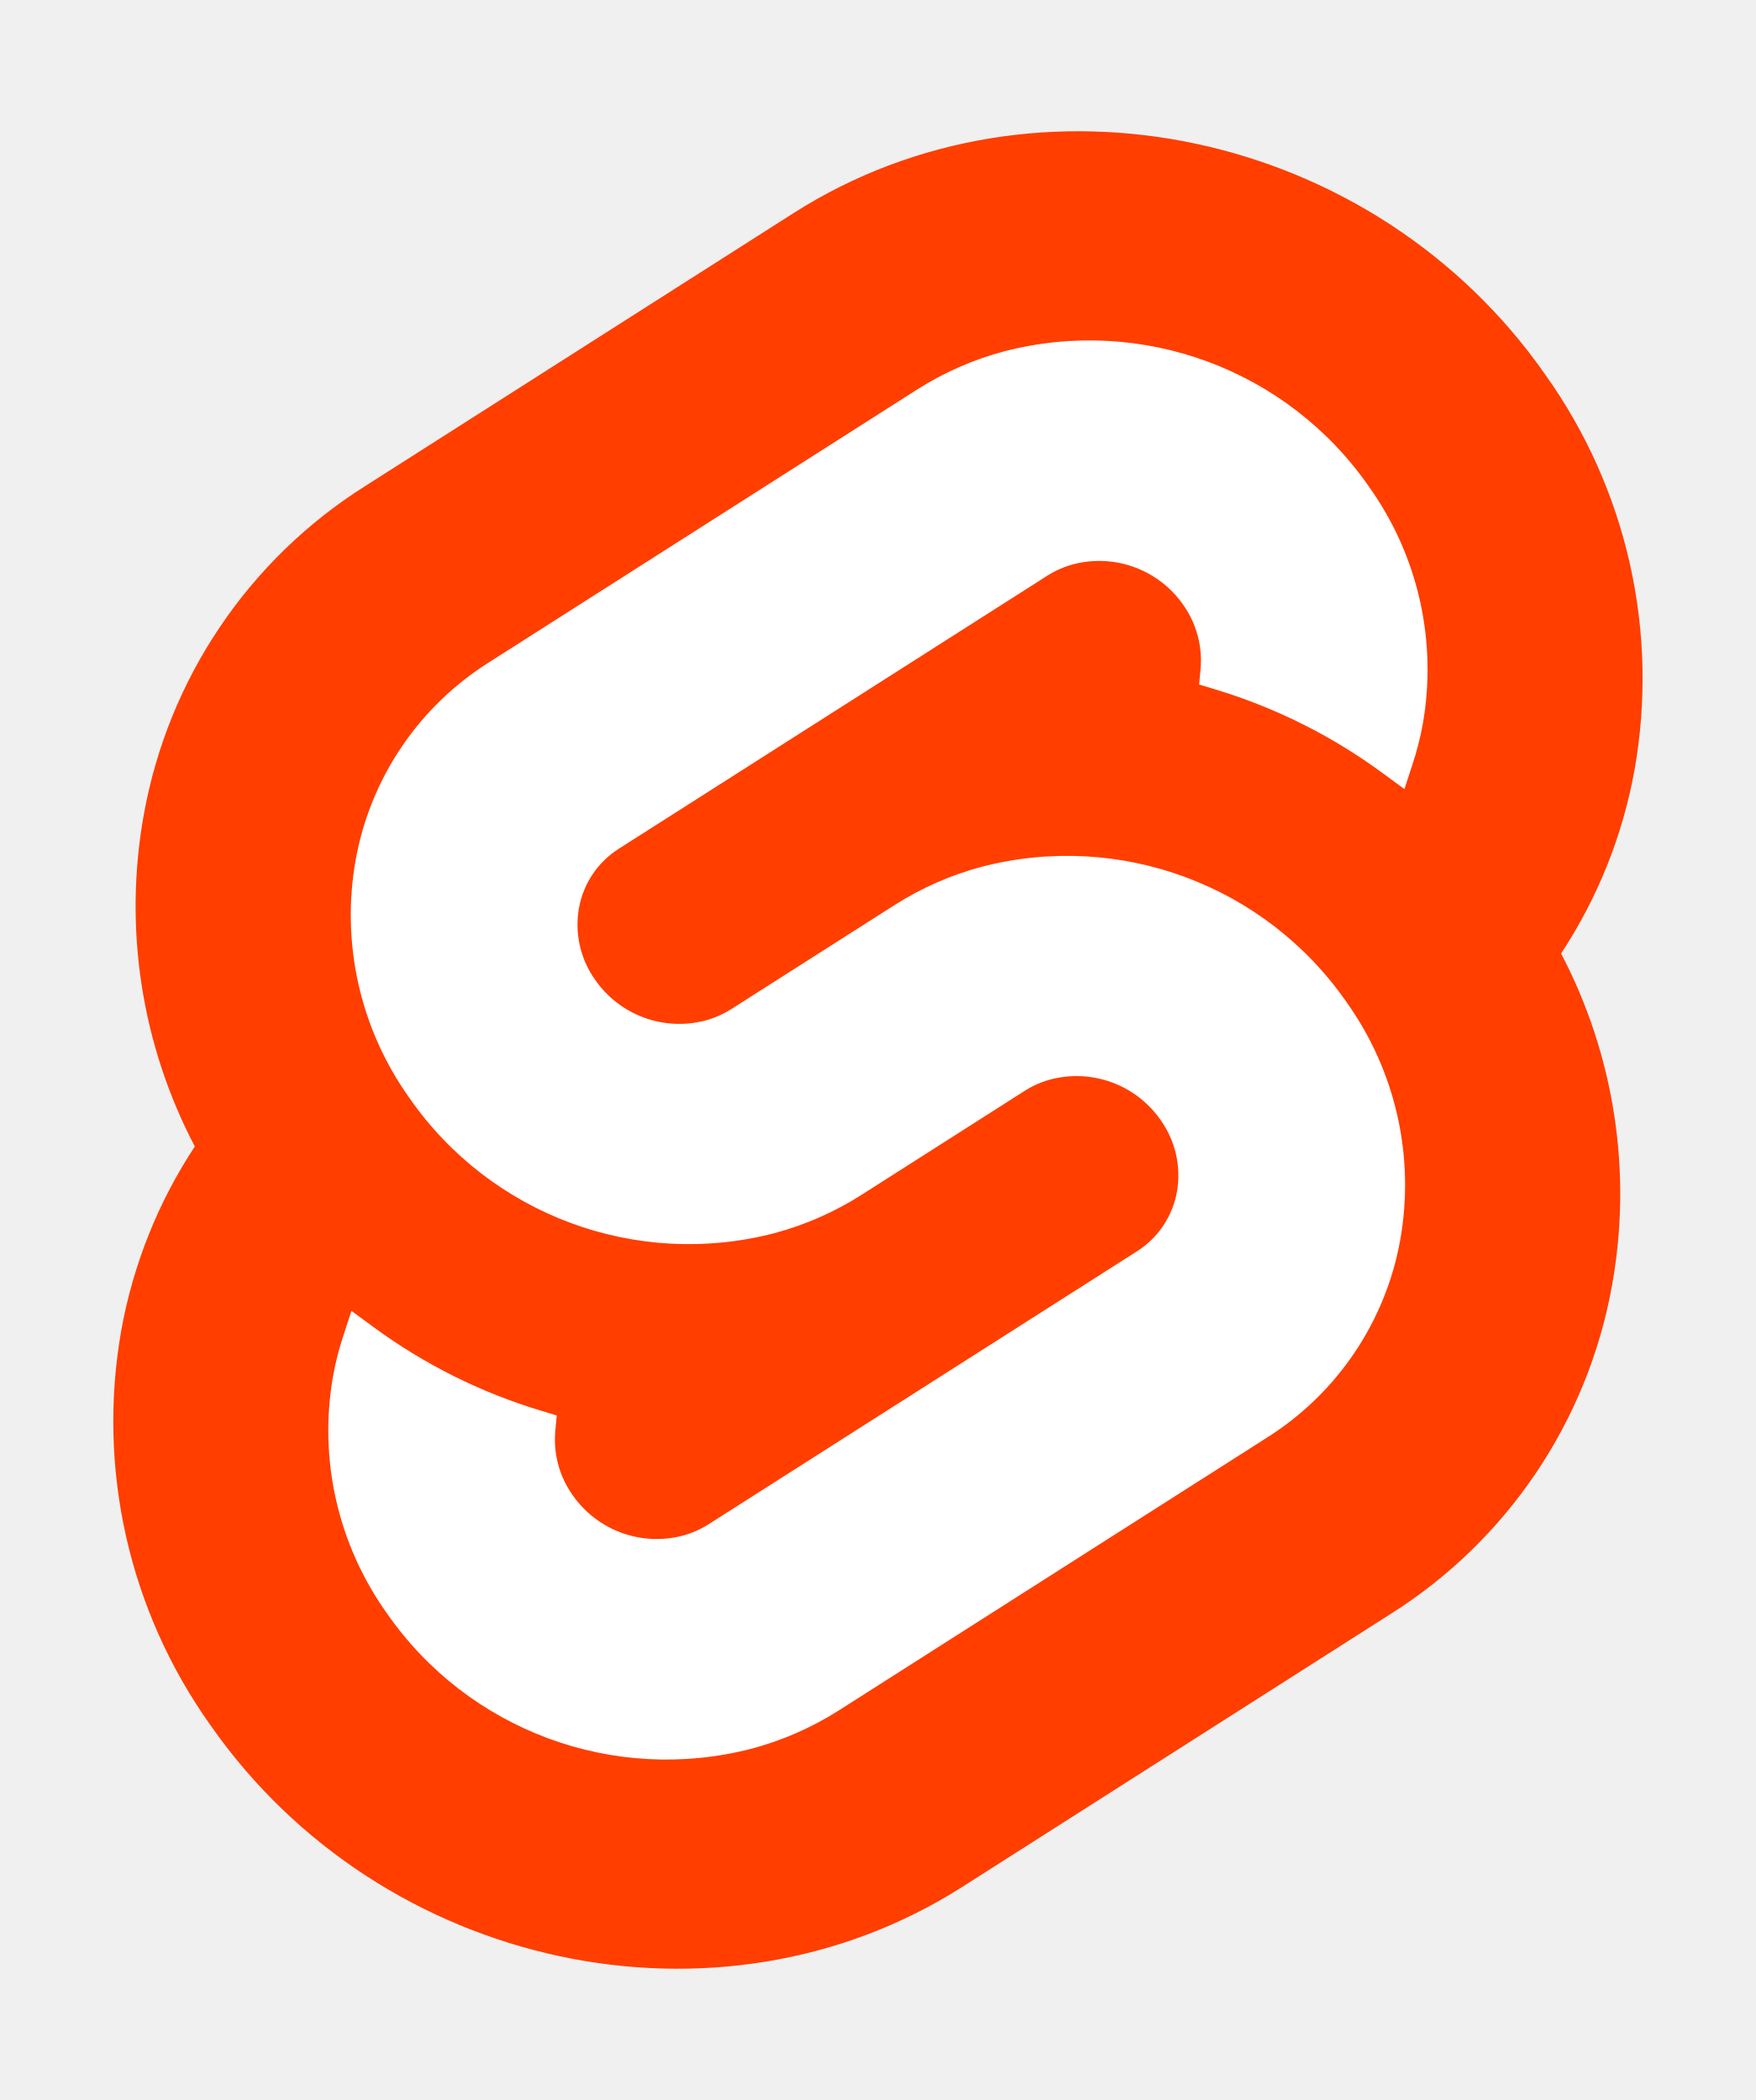
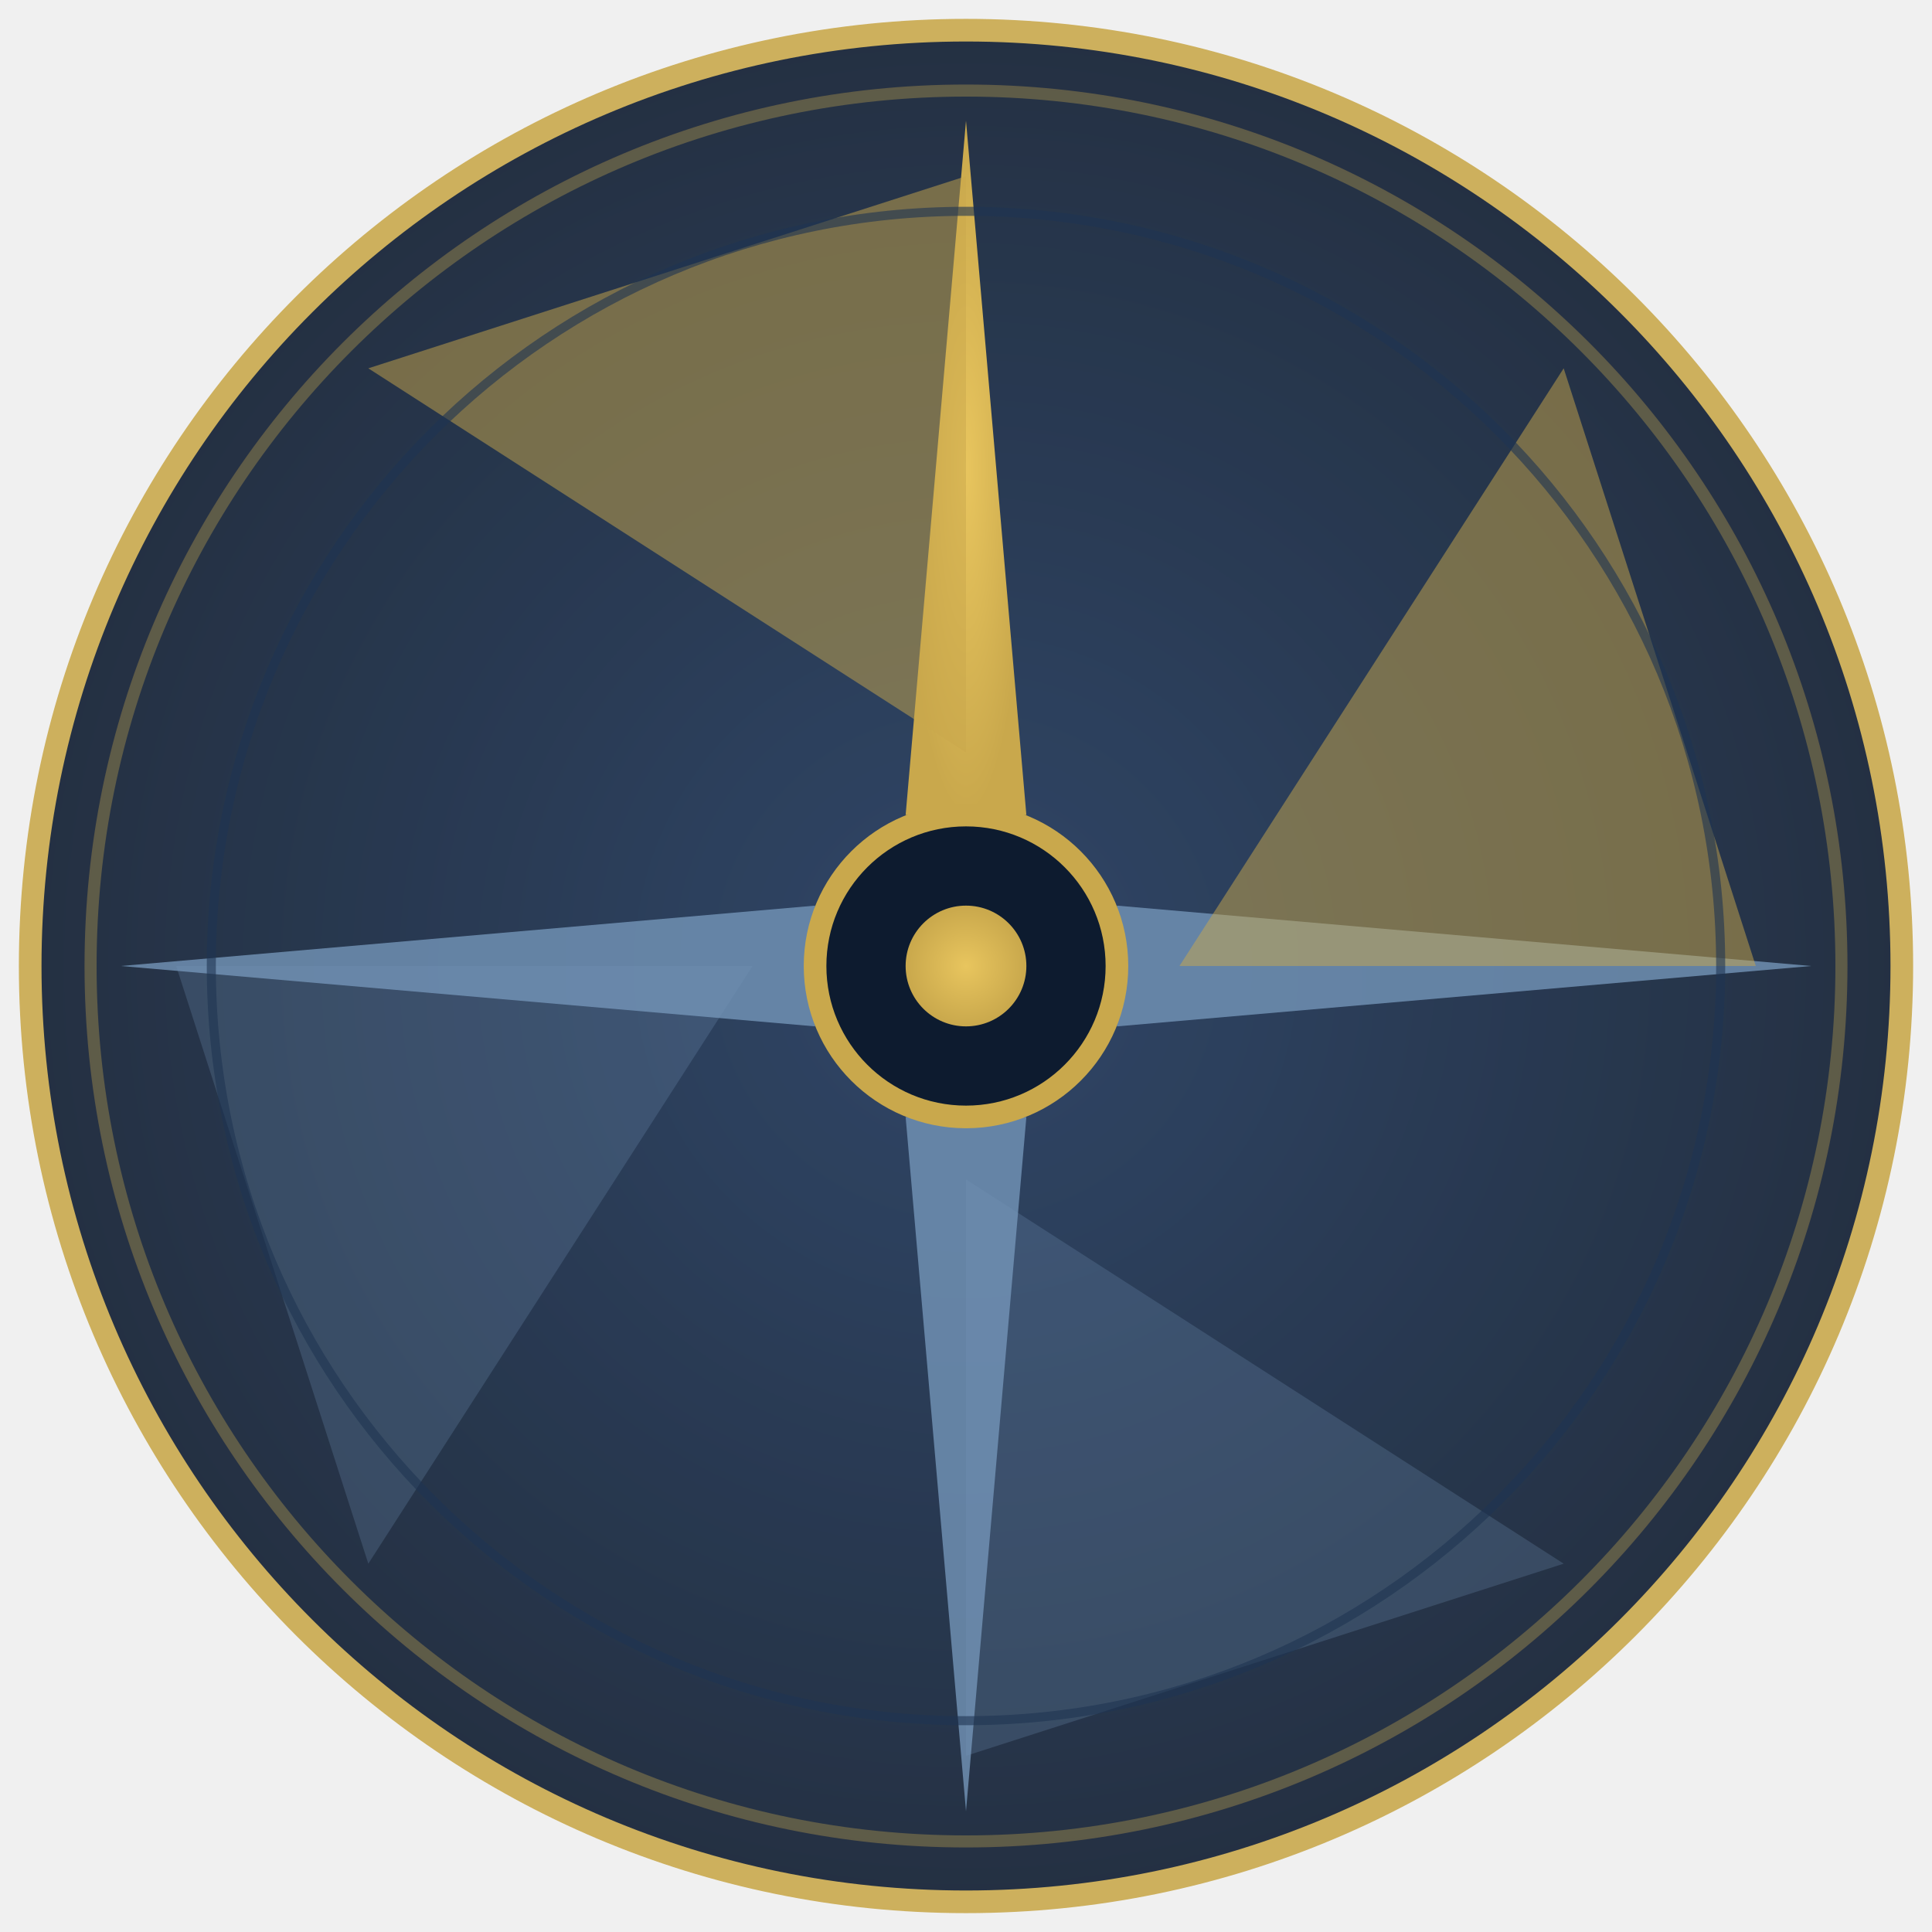
- <svg xmlns="http://www.w3.org/2000/svg" width="107" height="128" viewBox="0 0 107 128">
-   <path d="M94.157 22.819c-10.4-14.885-30.94-19.297-45.792-9.835L22.282 29.608A29.92 29.92 0 0 0 8.764 49.65a31.5 31.5 0 0 0 3.108 20.231 30 30 0 0 0-4.477 11.183 31.9 31.9 0 0 0 5.448 24.116c10.402 14.887 30.942 19.297 45.791 9.835l26.083-16.624A29.92 29.92 0 0 0 98.235 78.35a31.53 31.53 0 0 0-3.105-20.232 30 30 0 0 0 4.474-11.182 31.88 31.88 0 0 0-5.447-24.116" style="fill:#ff3e00" />
-   <path d="M45.817 106.582a20.72 20.72 0 0 1-22.237-8.243 19.17 19.17 0 0 1-3.277-14.503 18 18 0 0 1 .624-2.435l.49-1.498 1.337.981a33.6 33.6 0 0 0 10.203 5.098l.97.294-.09.968a5.85 5.85 0 0 0 1.052 3.878 6.24 6.24 0 0 0 6.695 2.485 5.8 5.8 0 0 0 1.603-.704L69.27 76.28a5.43 5.43 0 0 0 2.45-3.631 5.8 5.8 0 0 0-.987-4.371 6.24 6.24 0 0 0-6.698-2.487 5.7 5.7 0 0 0-1.6.704l-9.953 6.345a19 19 0 0 1-5.296 2.326 20.72 20.72 0 0 1-22.237-8.243 19.17 19.17 0 0 1-3.277-14.502 17.99 17.99 0 0 1 8.13-12.052l26.081-16.623a19 19 0 0 1 5.3-2.329 20.72 20.72 0 0 1 22.237 8.243 19.17 19.17 0 0 1 3.277 14.503 18 18 0 0 1-.624 2.435l-.49 1.498-1.337-.98a33.6 33.6 0 0 0-10.203-5.1l-.97-.294.09-.968a5.86 5.86 0 0 0-1.052-3.878 6.24 6.24 0 0 0-6.696-2.485 5.8 5.8 0 0 0-1.602.704L37.73 51.72a5.42 5.42 0 0 0-2.449 3.63 5.79 5.79 0 0 0 .986 4.372 6.24 6.24 0 0 0 6.698 2.486 5.8 5.8 0 0 0 1.602-.704l9.952-6.342a19 19 0 0 1 5.295-2.328 20.72 20.72 0 0 1 22.237 8.242 19.17 19.17 0 0 1 3.277 14.503 18 18 0 0 1-8.13 12.053l-26.081 16.622a19 19 0 0 1-5.3 2.328" style="fill:#fff" />
+ <svg xmlns="http://www.w3.org/2000/svg" viewBox="0 0 128 128">
+   <defs>
+     <radialGradient id="bg" cx="50%" cy="50%" r="50%">
+       <stop offset="0%" stop-color="#1A3358" />
+       <stop offset="100%" stop-color="#0D1B2F" />
+     </radialGradient>
+     <radialGradient id="gold" cx="50%" cy="50%" r="50%">
+       <stop offset="0%" stop-color="#E8C55E" />
+       <stop offset="100%" stop-color="#C9A84C" />
+     </radialGradient>
+   </defs>
+   <circle cx="64" cy="64" r="62" fill="url(#bg)" stroke="#C9A84C" stroke-width="1.5" opacity="0.9" />
+   <polygon points="64,8 68,54 60,54" fill="url(#gold)" />
+   <polygon points="64,120 68,74 60,74" fill="#7395B8" opacity="0.8" />
+   <polygon points="120,64 74,60 74,68" fill="#7395B8" opacity="0.8" />
+   <polygon points="8,64 54,60 54,68" fill="#7395B8" opacity="0.8" />
+   <polygon points="64,8 101,27 74,54" fill="#C9A84C" opacity="0.5" transform="rotate(45 64 64)" />
+   <polygon points="64,8 101,27 74,54" fill="#7395B8" opacity="0.25" transform="rotate(135 64 64)" />
+   <polygon points="64,8 101,27 74,54" fill="#7395B8" opacity="0.25" transform="rotate(225 64 64)" />
+   <polygon points="64,8 101,27 74,54" fill="#C9A84C" opacity="0.5" transform="rotate(315 64 64)" />
+   <circle cx="64" cy="64" r="10" fill="#0D1B2F" stroke="#C9A84C" stroke-width="1.5" />
+   <circle cx="64" cy="64" r="4" fill="url(#gold)" />
+   <circle cx="64" cy="64" r="58" fill="none" stroke="#C9A84C" stroke-width="0.8" opacity="0.35" />
+   <circle cx="64" cy="64" r="50" fill="none" stroke="#1E3352" stroke-width="0.6" opacity="0.6" />
</svg>
